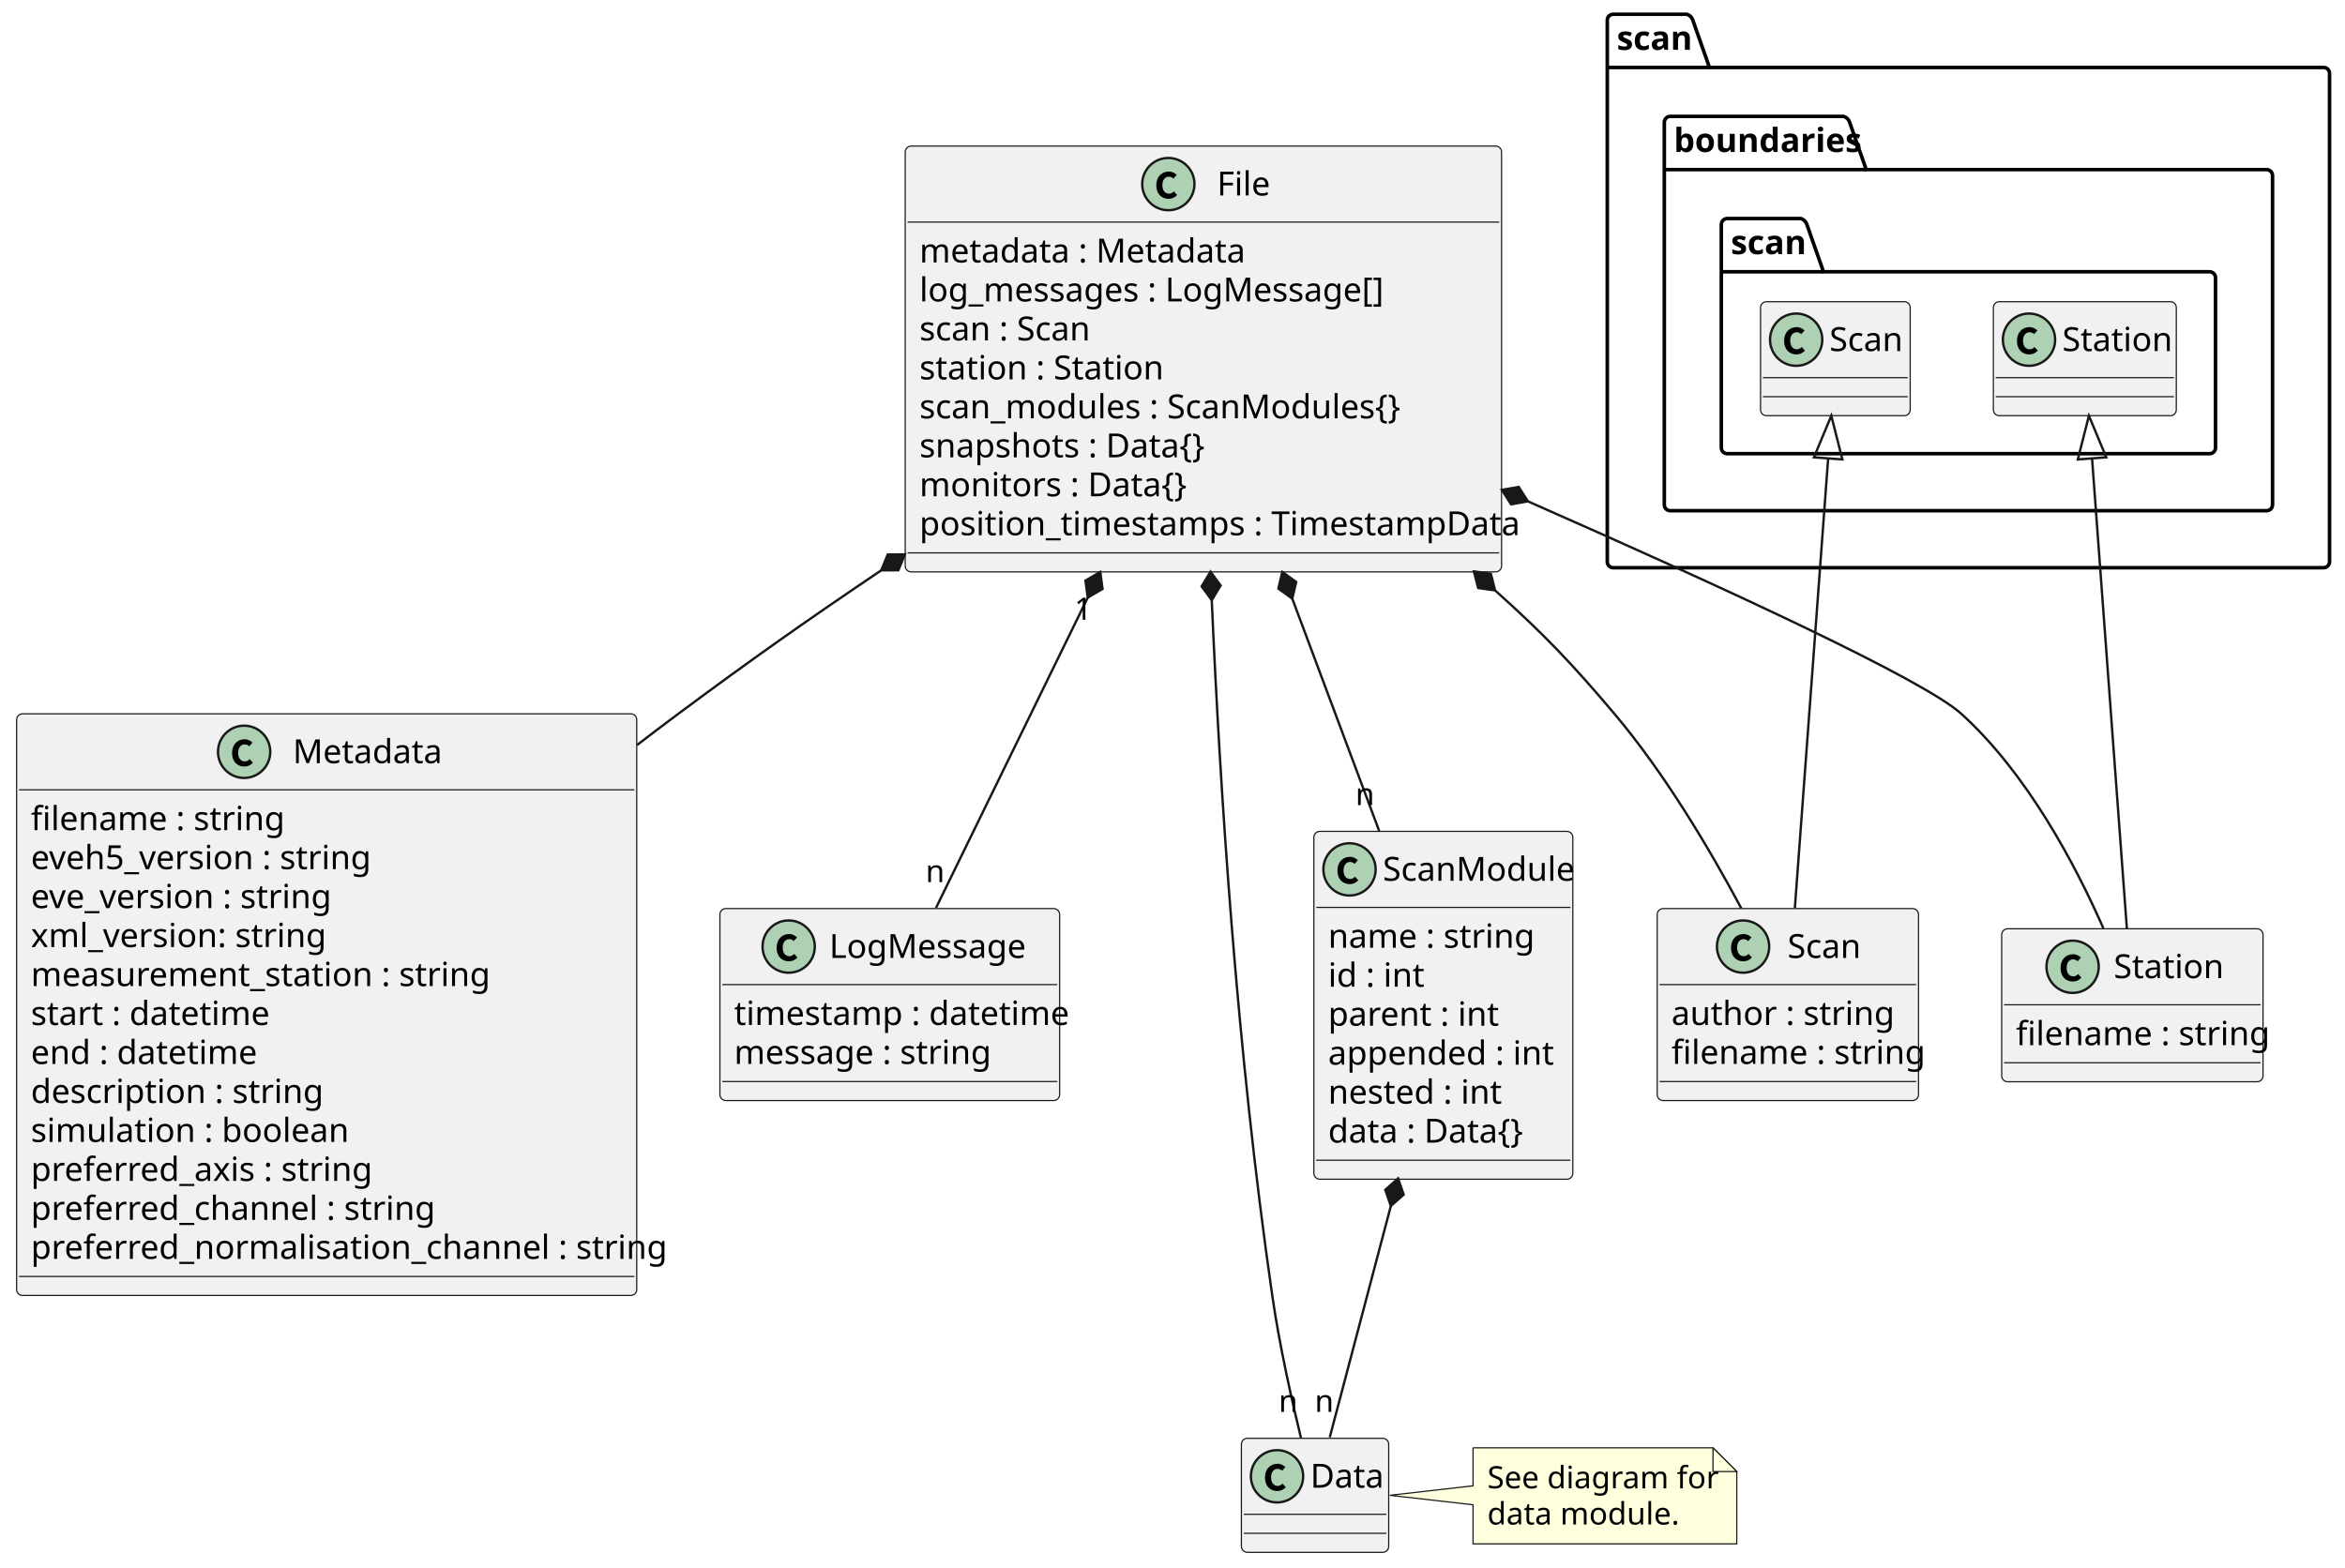
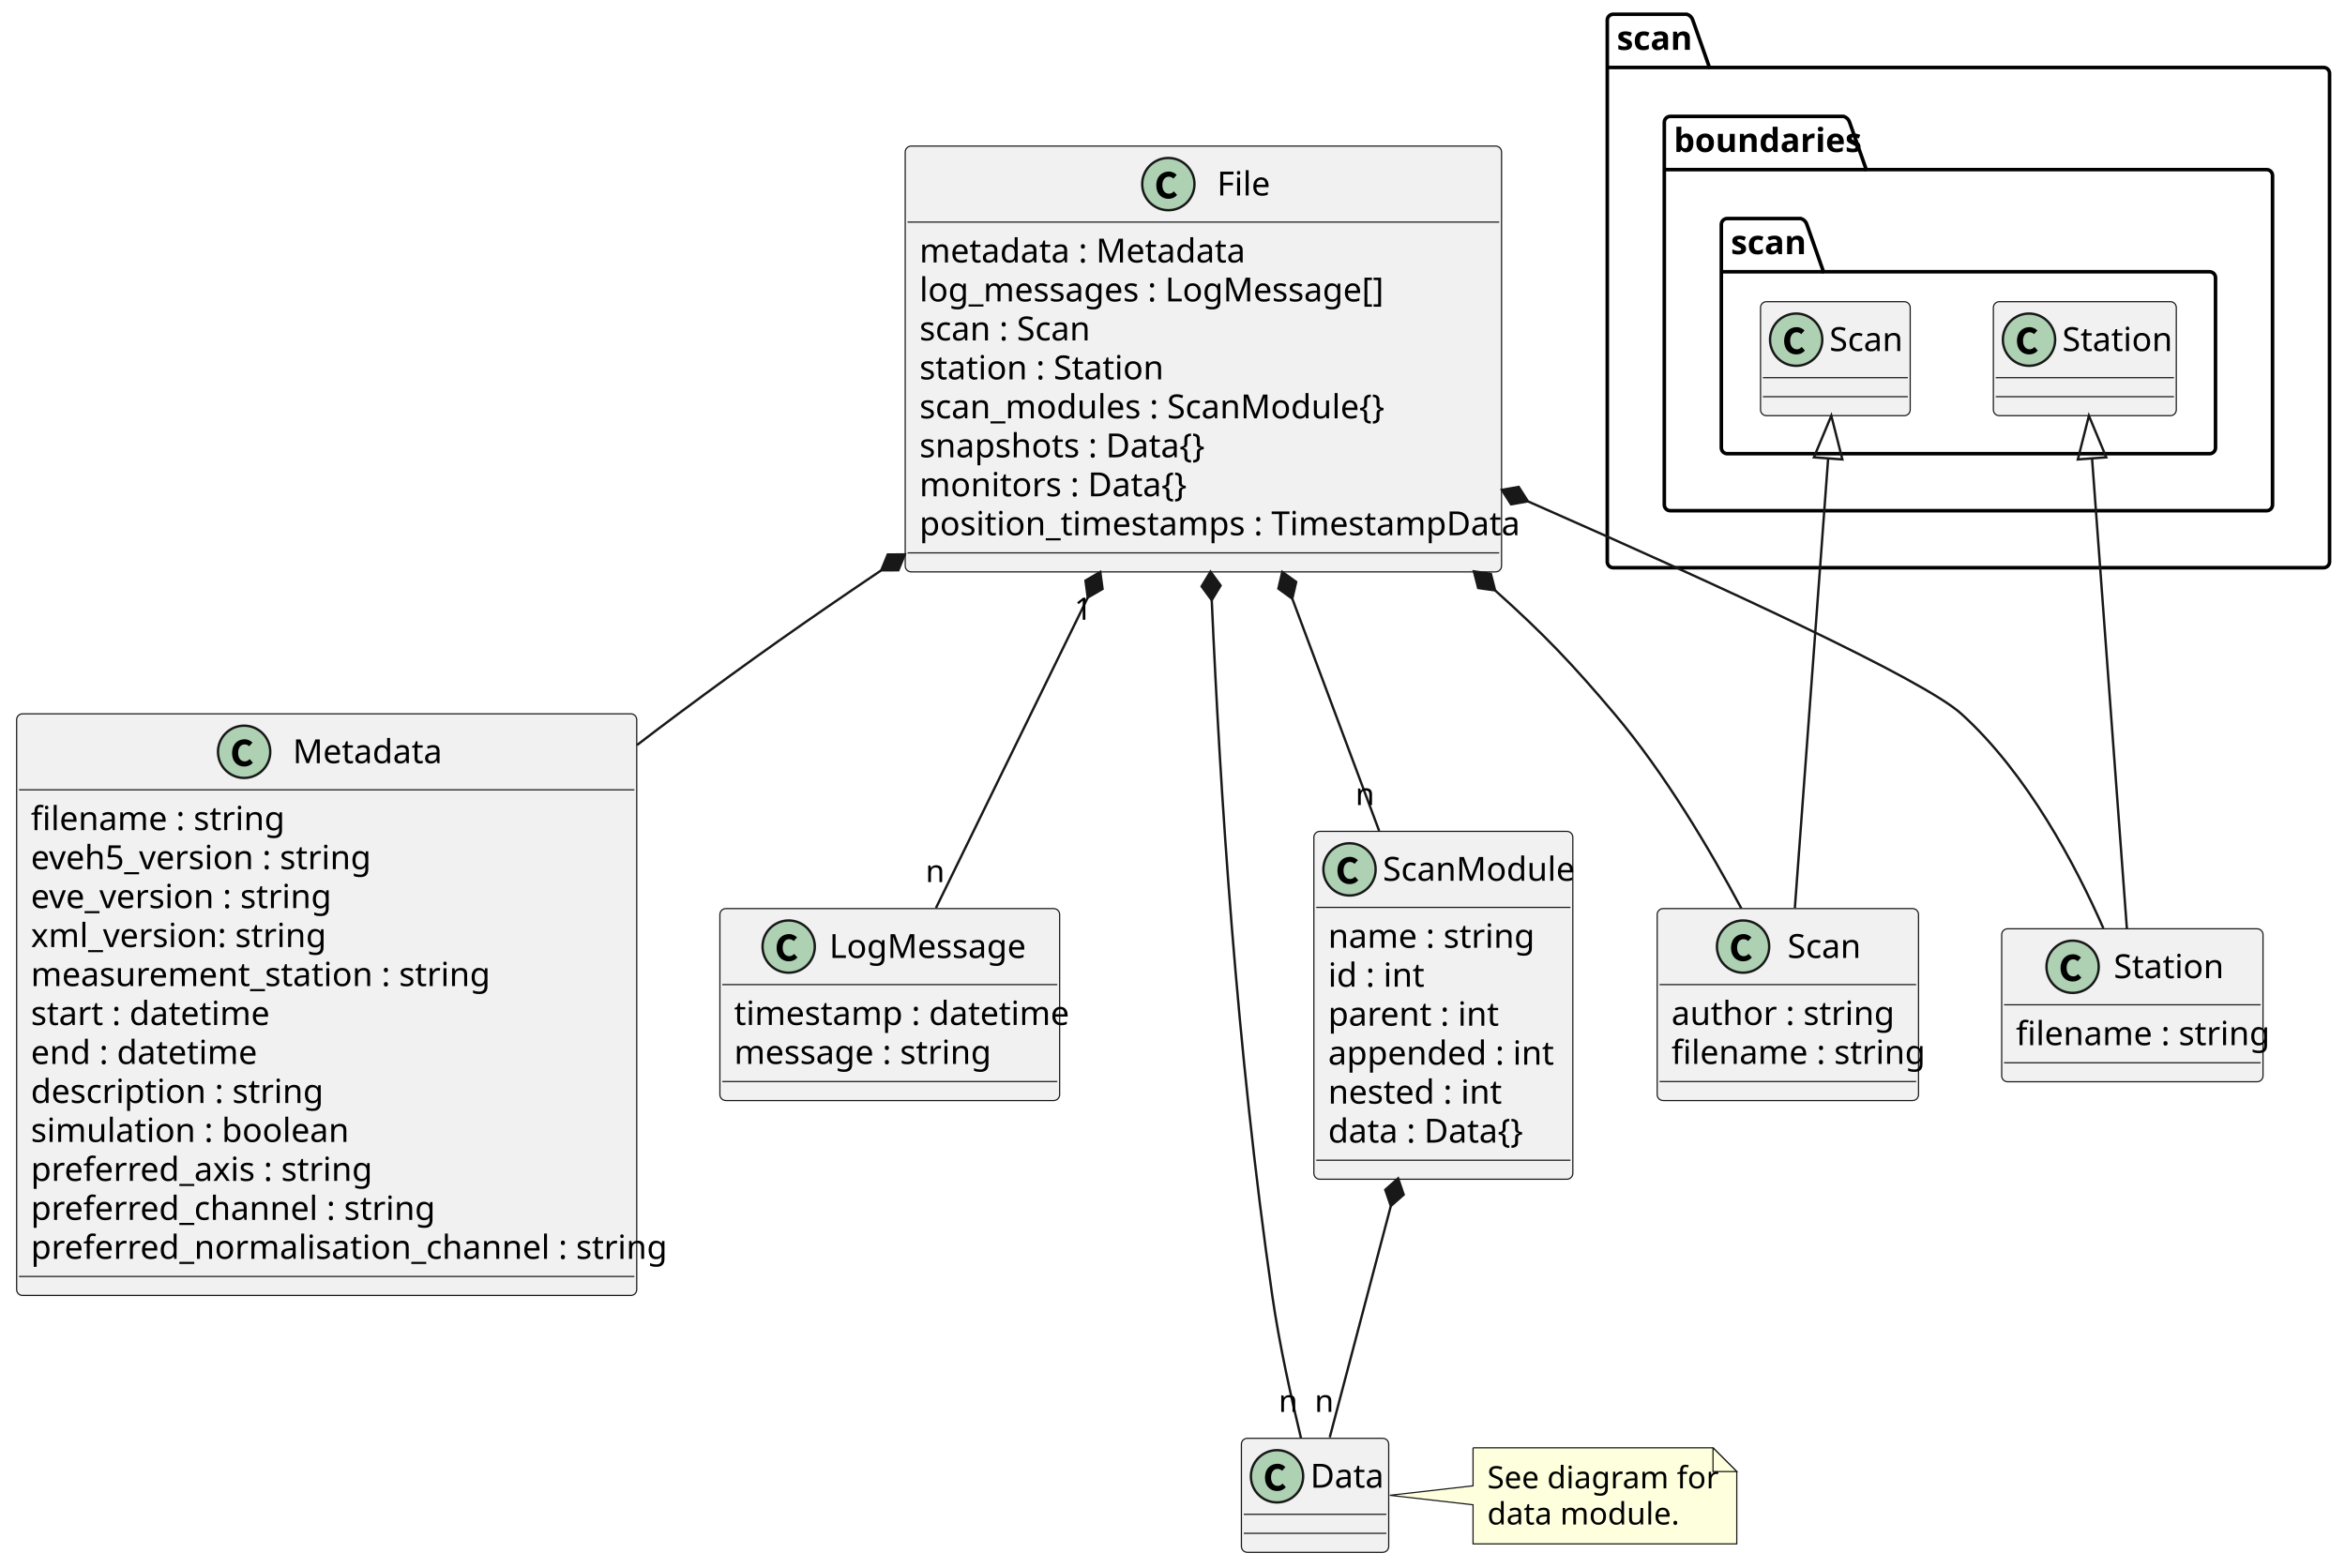
<svg xmlns="http://www.w3.org/2000/svg" contentStyleType="text/css" height="660px" preserveAspectRatio="none" style="width:987px;height:660px;background:#FFFFFF;" version="1.1" viewBox="0 0 987 660" width="987px" zoomAndPan="magnify">
  <defs />
  <g>
    <g id="cluster_scan">
      <path d="M679,6 L710,6 A3.75,3.75 0 0 1 712.5,8.5 L719.5,28.406 L978,28.406 A2.5,2.5 0 0 1 980.5,30.906 L980.5,236.5 A2.5,2.5 0 0 1 978,239 L679,239 A2.5,2.5 0 0 1 676.5,236.5 L676.5,8.5 A2.5,2.5 0 0 1 679,6 " fill="none" style="stroke:#000000;stroke-width:1.5;" />
      <line style="stroke:#000000;stroke-width:1.5;" x1="676.5" x2="719.5" y1="28.406" y2="28.406" />
      <text fill="#000000" font-family="sans-serif" font-size="14" font-weight="bold" lengthAdjust="spacing" textLength="30" x="680.5" y="20.988">scan</text>
    </g>
    <g id="cluster_boundaries">
      <path d="M703,49 L776,49 A3.75,3.75 0 0 1 778.5,51.5 L785.5,71.406 L954,71.406 A2.5,2.5 0 0 1 956.5,73.906 L956.5,212.5 A2.5,2.5 0 0 1 954,215 L703,215 A2.5,2.5 0 0 1 700.5,212.5 L700.5,51.5 A2.5,2.5 0 0 1 703,49 " fill="none" style="stroke:#000000;stroke-width:1.5;" />
      <line style="stroke:#000000;stroke-width:1.5;" x1="700.5" x2="785.5" y1="71.406" y2="71.406" />
      <text fill="#000000" font-family="sans-serif" font-size="14" font-weight="bold" lengthAdjust="spacing" textLength="72" x="704.5" y="63.988">boundaries</text>
    </g>
    <g id="cluster_scan">
      <path d="M727,92 L758,92 A3.75,3.75 0 0 1 760.5,94.5 L767.5,114.406 L930,114.406 A2.5,2.5 0 0 1 932.5,116.906 L932.5,188.5 A2.5,2.5 0 0 1 930,191 L727,191 A2.5,2.5 0 0 1 724.5,188.5 L724.5,94.5 A2.5,2.5 0 0 1 727,92 " fill="none" style="stroke:#000000;stroke-width:1.5;" />
      <line style="stroke:#000000;stroke-width:1.5;" x1="724.5" x2="767.5" y1="114.406" y2="114.406" />
      <text fill="#000000" font-family="sans-serif" font-size="14" font-weight="bold" lengthAdjust="spacing" textLength="30" x="728.5" y="106.988">scan</text>
    </g>
    <g id="elem_Scan">
      <rect fill="#F1F1F1" height="48" id="Scan" rx="2.5" ry="2.5" style="stroke:#181818;stroke-width:0.5;" width="63" x="741" y="127" />
      <ellipse cx="756" cy="143" fill="#ADD1B2" rx="11" ry="11" style="stroke:#181818;stroke-width:1.0;" />
      <path d="M756.047,149.203 C757.547,149.203 758.781,148.641 759.688,147.578 L758.312,146.062 C757.766,146.656 757.109,147.047 756.312,147.047 C754.641,147.047 753.484,145.719 753.484,143.438 C753.484,141.219 754.641,139.875 756.203,139.875 C757.016,139.875 757.609,140.188 758.141,140.672 L759.516,139.125 C758.766,138.391 757.609,137.719 756.203,137.719 C753.25,137.719 750.922,139.859 750.922,143.531 C750.922,147.25 753.297,149.203 756.047,149.203 Z " fill="#000000" />
      <text fill="#000000" font-family="sans-serif" font-size="14" lengthAdjust="spacing" textLength="31" x="770" y="147.785">Scan</text>
      <line style="stroke:#181818;stroke-width:0.5;" x1="742" x2="803" y1="159" y2="159" />
      <line style="stroke:#181818;stroke-width:0.5;" x1="742" x2="803" y1="167" y2="167" />
    </g>
    <g id="elem_Station">
      <rect fill="#F1F1F1" height="48" id="Station" rx="2.5" ry="2.5" style="stroke:#181818;stroke-width:0.5;" width="77" x="839" y="127" />
      <ellipse cx="854" cy="143" fill="#ADD1B2" rx="11" ry="11" style="stroke:#181818;stroke-width:1.0;" />
      <path d="M854.047,149.203 C855.547,149.203 856.781,148.641 857.688,147.578 L856.312,146.062 C855.766,146.656 855.109,147.047 854.312,147.047 C852.641,147.047 851.484,145.719 851.484,143.438 C851.484,141.219 852.641,139.875 854.203,139.875 C855.016,139.875 855.609,140.188 856.141,140.672 L857.516,139.125 C856.766,138.391 855.609,137.719 854.203,137.719 C851.25,137.719 848.922,139.859 848.922,143.531 C848.922,147.25 851.297,149.203 854.047,149.203 Z " fill="#000000" />
      <text fill="#000000" font-family="sans-serif" font-size="14" lengthAdjust="spacing" textLength="45" x="868" y="147.785">Station</text>
      <line style="stroke:#181818;stroke-width:0.5;" x1="840" x2="915" y1="159" y2="159" />
      <line style="stroke:#181818;stroke-width:0.5;" x1="840" x2="915" y1="167" y2="167" />
    </g>
    <g id="elem_File">
      <rect codeLine="2" fill="#F1F1F1" height="179.25" id="File" rx="2.5" ry="2.5" style="stroke:#181818;stroke-width:0.5;" width="251" x="381" y="61.5" />
      <ellipse cx="491.75" cy="77.5" fill="#ADD1B2" rx="11" ry="11" style="stroke:#181818;stroke-width:1.0;" />
      <path d="M491.797,83.703 C493.297,83.703 494.531,83.141 495.438,82.078 L494.062,80.562 C493.516,81.156 492.859,81.547 492.062,81.547 C490.391,81.547 489.234,80.219 489.234,77.938 C489.234,75.719 490.391,74.375 491.953,74.375 C492.766,74.375 493.359,74.688 493.891,75.172 L495.266,73.625 C494.516,72.891 493.359,72.219 491.953,72.219 C489,72.219 486.672,74.359 486.672,78.031 C486.672,81.75 489.047,83.703 491.797,83.703 Z " fill="#000000" />
      <text fill="#000000" font-family="sans-serif" font-size="14" lengthAdjust="spacing" textLength="21" x="512.25" y="82.285">File</text>
      <line style="stroke:#181818;stroke-width:0.5;" x1="382" x2="631" y1="93.5" y2="93.5" />
      <text fill="#000000" font-family="sans-serif" font-size="14" lengthAdjust="spacing" textLength="131" x="387" y="110.488">metadata : Metadata</text>
      <text fill="#000000" font-family="sans-serif" font-size="14" lengthAdjust="spacing" textLength="185" x="387" y="126.894">log_messages : LogMessage[]</text>
      <text fill="#000000" font-family="sans-serif" font-size="14" lengthAdjust="spacing" textLength="70" x="387" y="143.301">scan : Scan</text>
      <text fill="#000000" font-family="sans-serif" font-size="14" lengthAdjust="spacing" textLength="98" x="387" y="159.707">station : Station</text>
-       <text fill="#000000" font-family="sans-serif" font-size="14" lengthAdjust="spacing" textLength="192" x="387" y="176.113">scan_modules : ScanModules{}</text>
+       <text fill="#000000" font-family="sans-serif" font-size="14" lengthAdjust="spacing" textLength="185" x="387" y="176.113">scan_modules : ScanModule{}</text>
      <text fill="#000000" font-family="sans-serif" font-size="14" lengthAdjust="spacing" textLength="115" x="387" y="192.519">snapshots : Data{}</text>
      <text fill="#000000" font-family="sans-serif" font-size="14" lengthAdjust="spacing" textLength="105" x="387" y="208.926">monitors : Data{}</text>
      <text fill="#000000" font-family="sans-serif" font-size="14" lengthAdjust="spacing" textLength="239" x="387" y="225.332">position_timestamps : TimestampData</text>
      <line style="stroke:#181818;stroke-width:0.5;" x1="382" x2="631" y1="232.75" y2="232.75" />
    </g>
    <g id="elem_ScanModule">
      <rect codeLine="37" fill="#F1F1F1" height="146.438" id="ScanModule" rx="2.5" ry="2.5" style="stroke:#181818;stroke-width:0.5;" width="109" x="553" y="350" />
      <ellipse cx="568" cy="366" fill="#ADD1B2" rx="11" ry="11" style="stroke:#181818;stroke-width:1.0;" />
      <path d="M568.047,372.203 C569.547,372.203 570.781,371.641 571.688,370.578 L570.312,369.062 C569.766,369.656 569.109,370.047 568.312,370.047 C566.641,370.047 565.484,368.719 565.484,366.438 C565.484,364.219 566.641,362.875 568.203,362.875 C569.016,362.875 569.609,363.188 570.141,363.672 L571.516,362.125 C570.766,361.391 569.609,360.719 568.203,360.719 C565.25,360.719 562.922,362.859 562.922,366.531 C562.922,370.25 565.297,372.203 568.047,372.203 Z " fill="#000000" />
      <text fill="#000000" font-family="sans-serif" font-size="14" lengthAdjust="spacing" textLength="77" x="582" y="370.785">ScanModule</text>
      <line style="stroke:#181818;stroke-width:0.5;" x1="554" x2="661" y1="382" y2="382" />
      <text fill="#000000" font-family="sans-serif" font-size="14" lengthAdjust="spacing" textLength="80" x="559" y="398.988">name : string</text>
      <text fill="#000000" font-family="sans-serif" font-size="14" lengthAdjust="spacing" textLength="36" x="559" y="415.394">id : int</text>
      <text fill="#000000" font-family="sans-serif" font-size="14" lengthAdjust="spacing" textLength="66" x="559" y="431.801">parent : int</text>
      <text fill="#000000" font-family="sans-serif" font-size="14" lengthAdjust="spacing" textLength="87" x="559" y="448.207">appended : int</text>
      <text fill="#000000" font-family="sans-serif" font-size="14" lengthAdjust="spacing" textLength="67" x="559" y="464.613">nested : int</text>
      <text fill="#000000" font-family="sans-serif" font-size="14" lengthAdjust="spacing" textLength="78" x="559" y="481.019">data : Data{}</text>
      <line style="stroke:#181818;stroke-width:0.5;" x1="554" x2="661" y1="488.438" y2="488.438" />
    </g>
    <g id="elem_Data">
      <rect fill="#F1F1F1" height="48" id="Data" rx="2.5" ry="2.5" style="stroke:#181818;stroke-width:0.5;" width="62" x="522.5" y="605.5" />
      <ellipse cx="537.5" cy="621.5" fill="#ADD1B2" rx="11" ry="11" style="stroke:#181818;stroke-width:1.0;" />
      <path d="M537.547,627.703 C539.047,627.703 540.281,627.141 541.188,626.078 L539.812,624.562 C539.266,625.156 538.609,625.547 537.812,625.547 C536.141,625.547 534.984,624.219 534.984,621.938 C534.984,619.719 536.141,618.375 537.703,618.375 C538.516,618.375 539.109,618.688 539.641,619.172 L541.016,617.625 C540.266,616.891 539.109,616.219 537.703,616.219 C534.75,616.219 532.422,618.359 532.422,622.031 C532.422,625.75 534.797,627.703 537.547,627.703 Z " fill="#000000" />
      <text fill="#000000" font-family="sans-serif" font-size="14" lengthAdjust="spacing" textLength="30" x="551.5" y="626.285">Data</text>
      <line style="stroke:#181818;stroke-width:0.5;" x1="523.5" x2="583.5" y1="637.5" y2="637.5" />
      <line style="stroke:#181818;stroke-width:0.5;" x1="523.5" x2="583.5" y1="645.5" y2="645.5" />
    </g>
    <g id="elem_Metadata">
      <rect codeLine="16" fill="#F1F1F1" height="244.875" id="Metadata" rx="2.5" ry="2.5" style="stroke:#181818;stroke-width:0.5;" width="261" x="7" y="300.5" />
      <ellipse cx="102.75" cy="316.5" fill="#ADD1B2" rx="11" ry="11" style="stroke:#181818;stroke-width:1.0;" />
      <path d="M102.797,322.703 C104.297,322.703 105.531,322.141 106.438,321.078 L105.062,319.562 C104.516,320.156 103.859,320.547 103.062,320.547 C101.391,320.547 100.234,319.219 100.234,316.938 C100.234,314.719 101.391,313.375 102.953,313.375 C103.766,313.375 104.359,313.688 104.891,314.172 L106.266,312.625 C105.516,311.891 104.359,311.219 102.953,311.219 C100,311.219 97.672,313.359 97.672,317.031 C97.672,320.75 100.047,322.703 102.797,322.703 Z " fill="#000000" />
      <text fill="#000000" font-family="sans-serif" font-size="14" lengthAdjust="spacing" textLength="61" x="123.25" y="321.285">Metadata</text>
      <line style="stroke:#181818;stroke-width:0.5;" x1="8" x2="267" y1="332.5" y2="332.5" />
      <text fill="#000000" font-family="sans-serif" font-size="14" lengthAdjust="spacing" textLength="98" x="13" y="349.488">filename : string</text>
      <text fill="#000000" font-family="sans-serif" font-size="14" lengthAdjust="spacing" textLength="133" x="13" y="365.894">eveh5_version : string</text>
      <text fill="#000000" font-family="sans-serif" font-size="14" lengthAdjust="spacing" textLength="117" x="13" y="382.301">eve_version : string</text>
      <text fill="#000000" font-family="sans-serif" font-size="14" lengthAdjust="spacing" textLength="115" x="13" y="398.707">xml_version: string</text>
      <text fill="#000000" font-family="sans-serif" font-size="14" lengthAdjust="spacing" textLength="181" x="13" y="415.113">measurement_station : string</text>
      <text fill="#000000" font-family="sans-serif" font-size="14" lengthAdjust="spacing" textLength="94" x="13" y="431.519">start : datetime</text>
      <text fill="#000000" font-family="sans-serif" font-size="14" lengthAdjust="spacing" textLength="87" x="13" y="447.926">end : datetime</text>
      <text fill="#000000" font-family="sans-serif" font-size="14" lengthAdjust="spacing" textLength="114" x="13" y="464.332">description : string</text>
      <text fill="#000000" font-family="sans-serif" font-size="14" lengthAdjust="spacing" textLength="124" x="13" y="480.738">simulation : boolean</text>
      <text fill="#000000" font-family="sans-serif" font-size="14" lengthAdjust="spacing" textLength="133" x="13" y="497.144">preferred_axis : string</text>
      <text fill="#000000" font-family="sans-serif" font-size="14" lengthAdjust="spacing" textLength="157" x="13" y="513.551">preferred_channel : string</text>
      <text fill="#000000" font-family="sans-serif" font-size="14" lengthAdjust="spacing" textLength="249" x="13" y="529.957">preferred_normalisation_channel : string</text>
      <line style="stroke:#181818;stroke-width:0.5;" x1="8" x2="267" y1="537.375" y2="537.375" />
    </g>
    <g id="elem_LogMessage">
      <rect codeLine="31" fill="#F1F1F1" height="80.812" id="LogMessage" rx="2.5" ry="2.5" style="stroke:#181818;stroke-width:0.5;" width="143" x="303" y="382.5" />
      <ellipse cx="331.95" cy="398.5" fill="#ADD1B2" rx="11" ry="11" style="stroke:#181818;stroke-width:1.0;" />
      <path d="M331.997,404.703 C333.497,404.703 334.731,404.141 335.637,403.078 L334.262,401.562 C333.716,402.156 333.059,402.547 332.262,402.547 C330.591,402.547 329.434,401.219 329.434,398.938 C329.434,396.719 330.591,395.375 332.153,395.375 C332.966,395.375 333.559,395.688 334.091,396.172 L335.466,394.625 C334.716,393.891 333.559,393.219 332.153,393.219 C329.2,393.219 326.872,395.359 326.872,399.031 C326.872,402.75 329.247,404.703 331.997,404.703 Z " fill="#000000" />
      <text fill="#000000" font-family="sans-serif" font-size="14" lengthAdjust="spacing" textLength="80" x="349.05" y="403.285">LogMessage</text>
      <line style="stroke:#181818;stroke-width:0.5;" x1="304" x2="445" y1="414.5" y2="414.5" />
      <text fill="#000000" font-family="sans-serif" font-size="14" lengthAdjust="spacing" textLength="131" x="309" y="431.488">timestamp : datetime</text>
      <text fill="#000000" font-family="sans-serif" font-size="14" lengthAdjust="spacing" textLength="101" x="309" y="447.894">message : string</text>
      <line style="stroke:#181818;stroke-width:0.5;" x1="304" x2="445" y1="455.312" y2="455.312" />
    </g>
    <g id="elem_GMN10">
      <path d="M620,609.5 L620,625.5 L584.95,629.5 L620,633.5 L620,649.969 A0,0 0 0 0 620,649.969 L731,649.969 A0,0 0 0 0 731,649.969 L731,619.5 L721,609.5 L620,609.5 A0,0 0 0 0 620,609.5 " fill="#FEFFDD" style="stroke:#181818;stroke-width:0.5;" />
      <path d="M721,609.5 L721,619.5 L731,619.5 L721,609.5 " fill="#FEFFDD" style="stroke:#181818;stroke-width:0.5;" />
      <text fill="#000000" font-family="sans-serif" font-size="13" lengthAdjust="spacing" textLength="90" x="626" y="626.561">See diagram for</text>
      <text fill="#000000" font-family="sans-serif" font-size="13" lengthAdjust="spacing" textLength="73" x="626" y="641.795">data module.</text>
    </g>
    <g id="elem_Scan">
      <rect codeLine="49" fill="#F1F1F1" height="80.812" id="Scan" rx="2.5" ry="2.5" style="stroke:#181818;stroke-width:0.5;" width="110" x="697.5" y="382.5" />
      <ellipse cx="733.65" cy="398.5" fill="#ADD1B2" rx="11" ry="11" style="stroke:#181818;stroke-width:1.0;" />
      <path d="M733.697,404.703 C735.197,404.703 736.431,404.141 737.337,403.078 L735.962,401.562 C735.416,402.156 734.759,402.547 733.962,402.547 C732.291,402.547 731.134,401.219 731.134,398.938 C731.134,396.719 732.291,395.375 733.853,395.375 C734.666,395.375 735.259,395.688 735.791,396.172 L737.166,394.625 C736.416,393.891 735.259,393.219 733.853,393.219 C730.9,393.219 728.572,395.359 728.572,399.031 C728.572,402.75 730.947,404.703 733.697,404.703 Z " fill="#000000" />
      <text fill="#000000" font-family="sans-serif" font-size="14" lengthAdjust="spacing" textLength="31" x="752.35" y="403.285">Scan</text>
      <line style="stroke:#181818;stroke-width:0.5;" x1="698.5" x2="806.5" y1="414.5" y2="414.5" />
      <text fill="#000000" font-family="sans-serif" font-size="14" lengthAdjust="spacing" textLength="87" x="703.5" y="431.488">author : string</text>
      <text fill="#000000" font-family="sans-serif" font-size="14" lengthAdjust="spacing" textLength="98" x="703.5" y="447.894">filename : string</text>
      <line style="stroke:#181818;stroke-width:0.5;" x1="698.5" x2="806.5" y1="455.312" y2="455.312" />
    </g>
    <g id="elem_Station">
      <rect codeLine="55" fill="#F1F1F1" height="64.406" id="Station" rx="2.5" ry="2.5" style="stroke:#181818;stroke-width:0.5;" width="110" x="842.5" y="391" />
      <ellipse cx="872.35" cy="407" fill="#ADD1B2" rx="11" ry="11" style="stroke:#181818;stroke-width:1.0;" />
      <path d="M872.397,413.203 C873.897,413.203 875.131,412.641 876.038,411.578 L874.663,410.062 C874.116,410.656 873.459,411.047 872.663,411.047 C870.991,411.047 869.834,409.719 869.834,407.438 C869.834,405.219 870.991,403.875 872.553,403.875 C873.366,403.875 873.959,404.188 874.491,404.672 L875.866,403.125 C875.116,402.391 873.959,401.719 872.553,401.719 C869.6,401.719 867.272,403.859 867.272,407.531 C867.272,411.25 869.647,413.203 872.397,413.203 Z " fill="#000000" />
      <text fill="#000000" font-family="sans-serif" font-size="14" lengthAdjust="spacing" textLength="45" x="889.65" y="411.785">Station</text>
      <line style="stroke:#181818;stroke-width:0.5;" x1="843.5" x2="951.5" y1="423" y2="423" />
      <text fill="#000000" font-family="sans-serif" font-size="14" lengthAdjust="spacing" textLength="98" x="848.5" y="439.988">filename : string</text>
      <line style="stroke:#181818;stroke-width:0.5;" x1="843.5" x2="951.5" y1="447.406" y2="447.406" />
    </g>
    <g id="link_File_ScanModule">
      <path codeLine="13" d="M543.916,252.019 C557.146,287.369 567.96,316.29 580.49,349.81 " fill="none" id="File-backto-ScanModule" style="stroke:#181818;stroke-width:1.0;" />
      <polygon fill="#181818" points="539.71,240.78,538.067,247.801,543.916,252.019,545.559,244.997,539.71,240.78" style="stroke:#181818;stroke-width:1.0;" />
      <text fill="#000000" font-family="sans-serif" font-size="13" lengthAdjust="spacing" textLength="7" x="570.487" y="338.918">n</text>
    </g>
    <g id="link_File_Data">
      <path codeLine="14" d="M510.02,252.668 C513.56,332.678 520.46,441.43 535.5,545.5 C538.45,565.93 543.56,588.84 547.58,605.4 " fill="none" id="File-backto-Data" style="stroke:#181818;stroke-width:1.0;" />
      <polygon fill="#181818" points="509.49,240.68,505.759,246.851,510.02,252.668,513.751,246.497,509.49,240.68" style="stroke:#181818;stroke-width:1.0;" />
      <text fill="#000000" font-family="sans-serif" font-size="13" lengthAdjust="spacing" textLength="7" x="538.166" y="594.393">n</text>
    </g>
    <g id="link_ScanModule_Data">
      <path codeLine="46" d="M585.397,507.702 C575.317,545.883 566.67,578.61 559.69,605.07 " fill="none" id="ScanModule-backto-Data" style="stroke:#181818;stroke-width:1.0;" />
      <polygon fill="#181818" points="588.46,496.1,583.061,500.88,585.397,507.702,590.796,502.922,588.46,496.1" style="stroke:#181818;stroke-width:1.0;" />
      <text fill="#000000" font-family="sans-serif" font-size="13" lengthAdjust="spacing" textLength="7" x="553.346" y="594.376">n</text>
    </g>
    <g id="link_Scan_Scan">
      <path d="M769.461,192.971 C766.051,239.011 759.69,324.96 755.45,382.24 " fill="none" id="Scan-backto-Scan" style="stroke:#181818;stroke-width:1.0;" />
      <polygon fill="none" points="770.79,175.02,763.477,192.528,775.444,193.414,770.79,175.02" style="stroke:#181818;stroke-width:1.0;" />
    </g>
    <g id="link_Station_Station">
      <path d="M880.536,192.971 C884.116,241.431 891.13,336.05 895.19,390.88 " fill="none" id="Station-backto-Station" style="stroke:#181818;stroke-width:1.0;" />
      <polygon fill="none" points="879.21,175.02,874.552,193.413,886.52,192.529,879.21,175.02" style="stroke:#181818;stroke-width:1.0;" />
    </g>
    <g id="link_File_Metadata">
      <path codeLine="59" d="M370.907,240.104 C339.357,261.354 315.82,277.95 285.5,300.5 C279.77,304.77 273.95,309.17 268.11,313.66 " fill="none" id="File-backto-Metadata" style="stroke:#181818;stroke-width:1.0;" />
      <polygon fill="#181818" points="380.86,233.4,373.649,233.434,370.907,240.104,378.118,240.07,380.86,233.4" style="stroke:#181818;stroke-width:1.0;" />
    </g>
    <g id="link_File_LogMessage">
      <path codeLine="60" d="M457.829,251.56 C434.459,299.361 412.06,345.18 393.94,382.24 " fill="none" id="File-backto-LogMessage" style="stroke:#181818;stroke-width:1.0;" />
      <polygon fill="#181818" points="463.1,240.78,456.871,244.413,457.829,251.56,464.058,247.927,463.1,240.78" style="stroke:#181818;stroke-width:1.0;" />
      <text fill="#000000" font-family="sans-serif" font-size="13" lengthAdjust="spacing" textLength="7" x="452.216" y="260.896">1</text>
      <text fill="#000000" font-family="sans-serif" font-size="13" lengthAdjust="spacing" textLength="7" x="389.58" y="371.342">n</text>
    </g>
    <g id="link_File_Scan">
      <path codeLine="61" d="M629.294,248.562 C650.124,267.242 661.88,279.63 679.5,300.5 C700.7,325.6 719.64,357.56 732.91,382.41 " fill="none" id="File-backto-Scan" style="stroke:#181818;stroke-width:1.0;" />
      <polygon fill="#181818" points="620.36,240.55,622.156,247.534,629.294,248.562,627.497,241.578,620.36,240.55" style="stroke:#181818;stroke-width:1.0;" />
    </g>
    <g id="link_File_Station">
      <path codeLine="62" d="M643.102,211.067 C725.372,247.308 809.54,286.05 825.5,300.5 C853.22,325.6 873.46,363.91 885.3,390.79 " fill="none" id="File-backto-Station" style="stroke:#181818;stroke-width:1.0;" />
      <polygon fill="#181818" points="632.12,206.23,635.998,212.309,643.102,211.067,639.223,204.988,632.12,206.23" style="stroke:#181818;stroke-width:1.0;" />
    </g>
  </g>
</svg>
